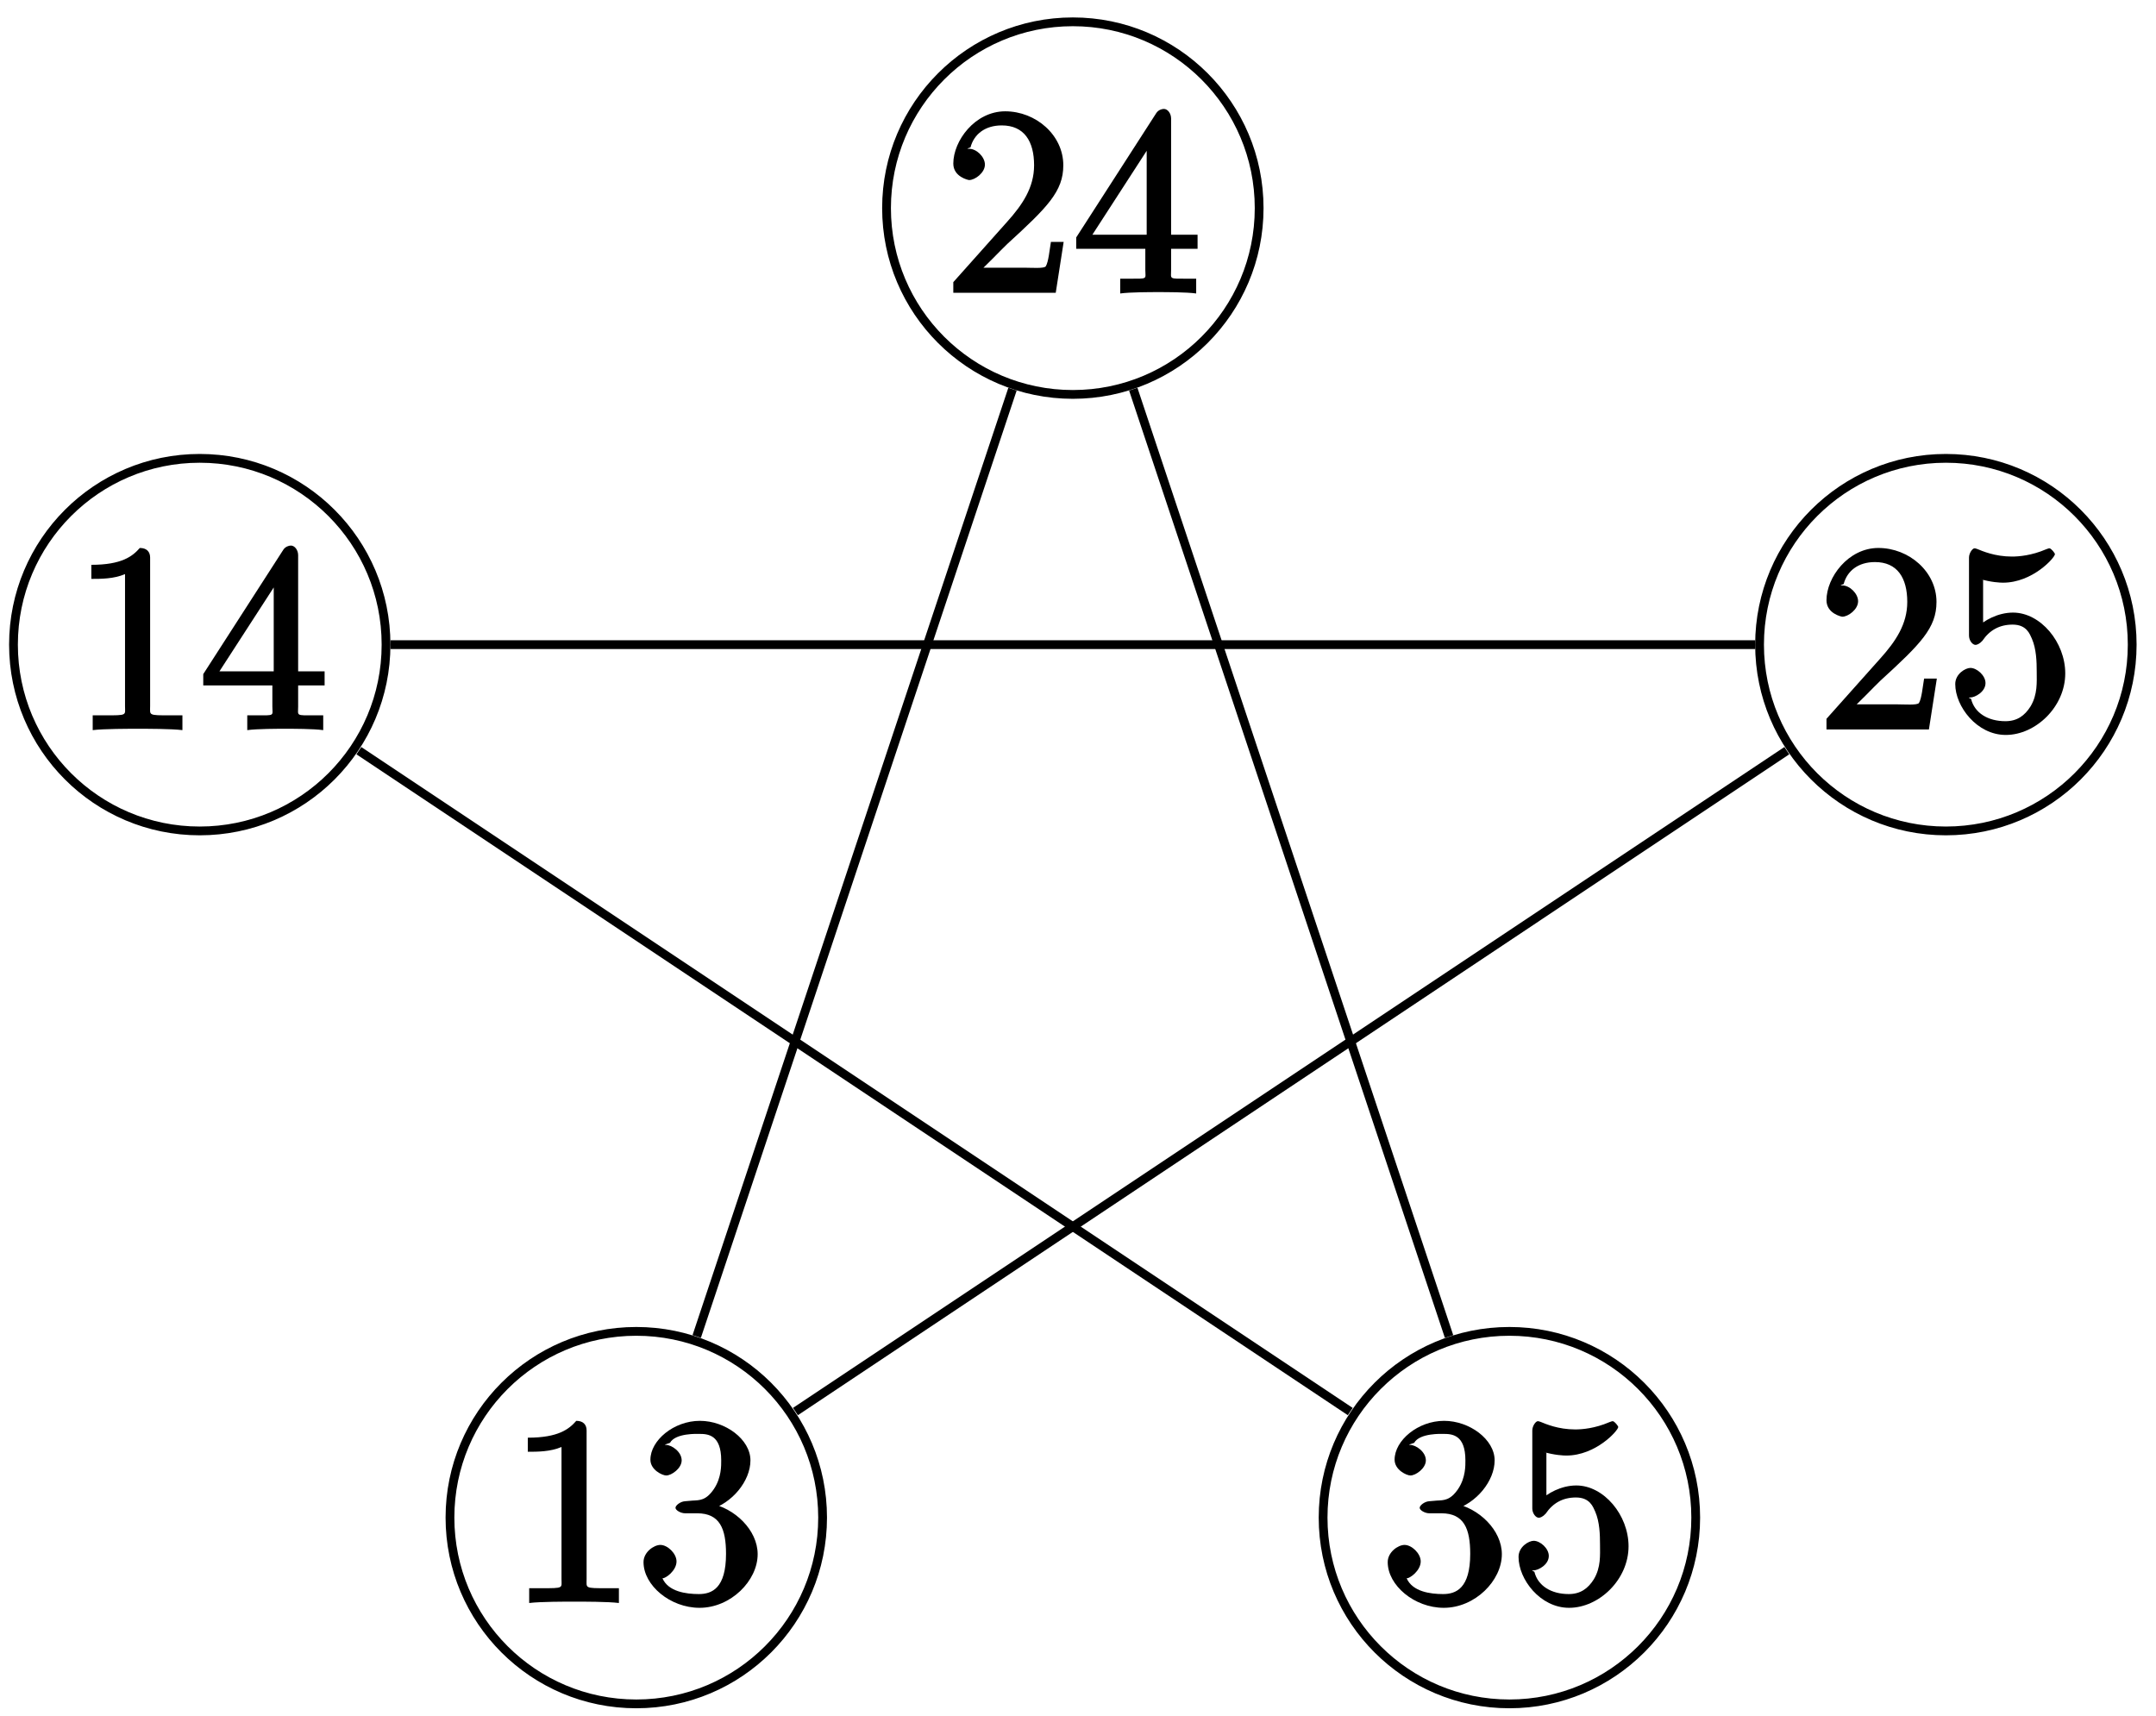
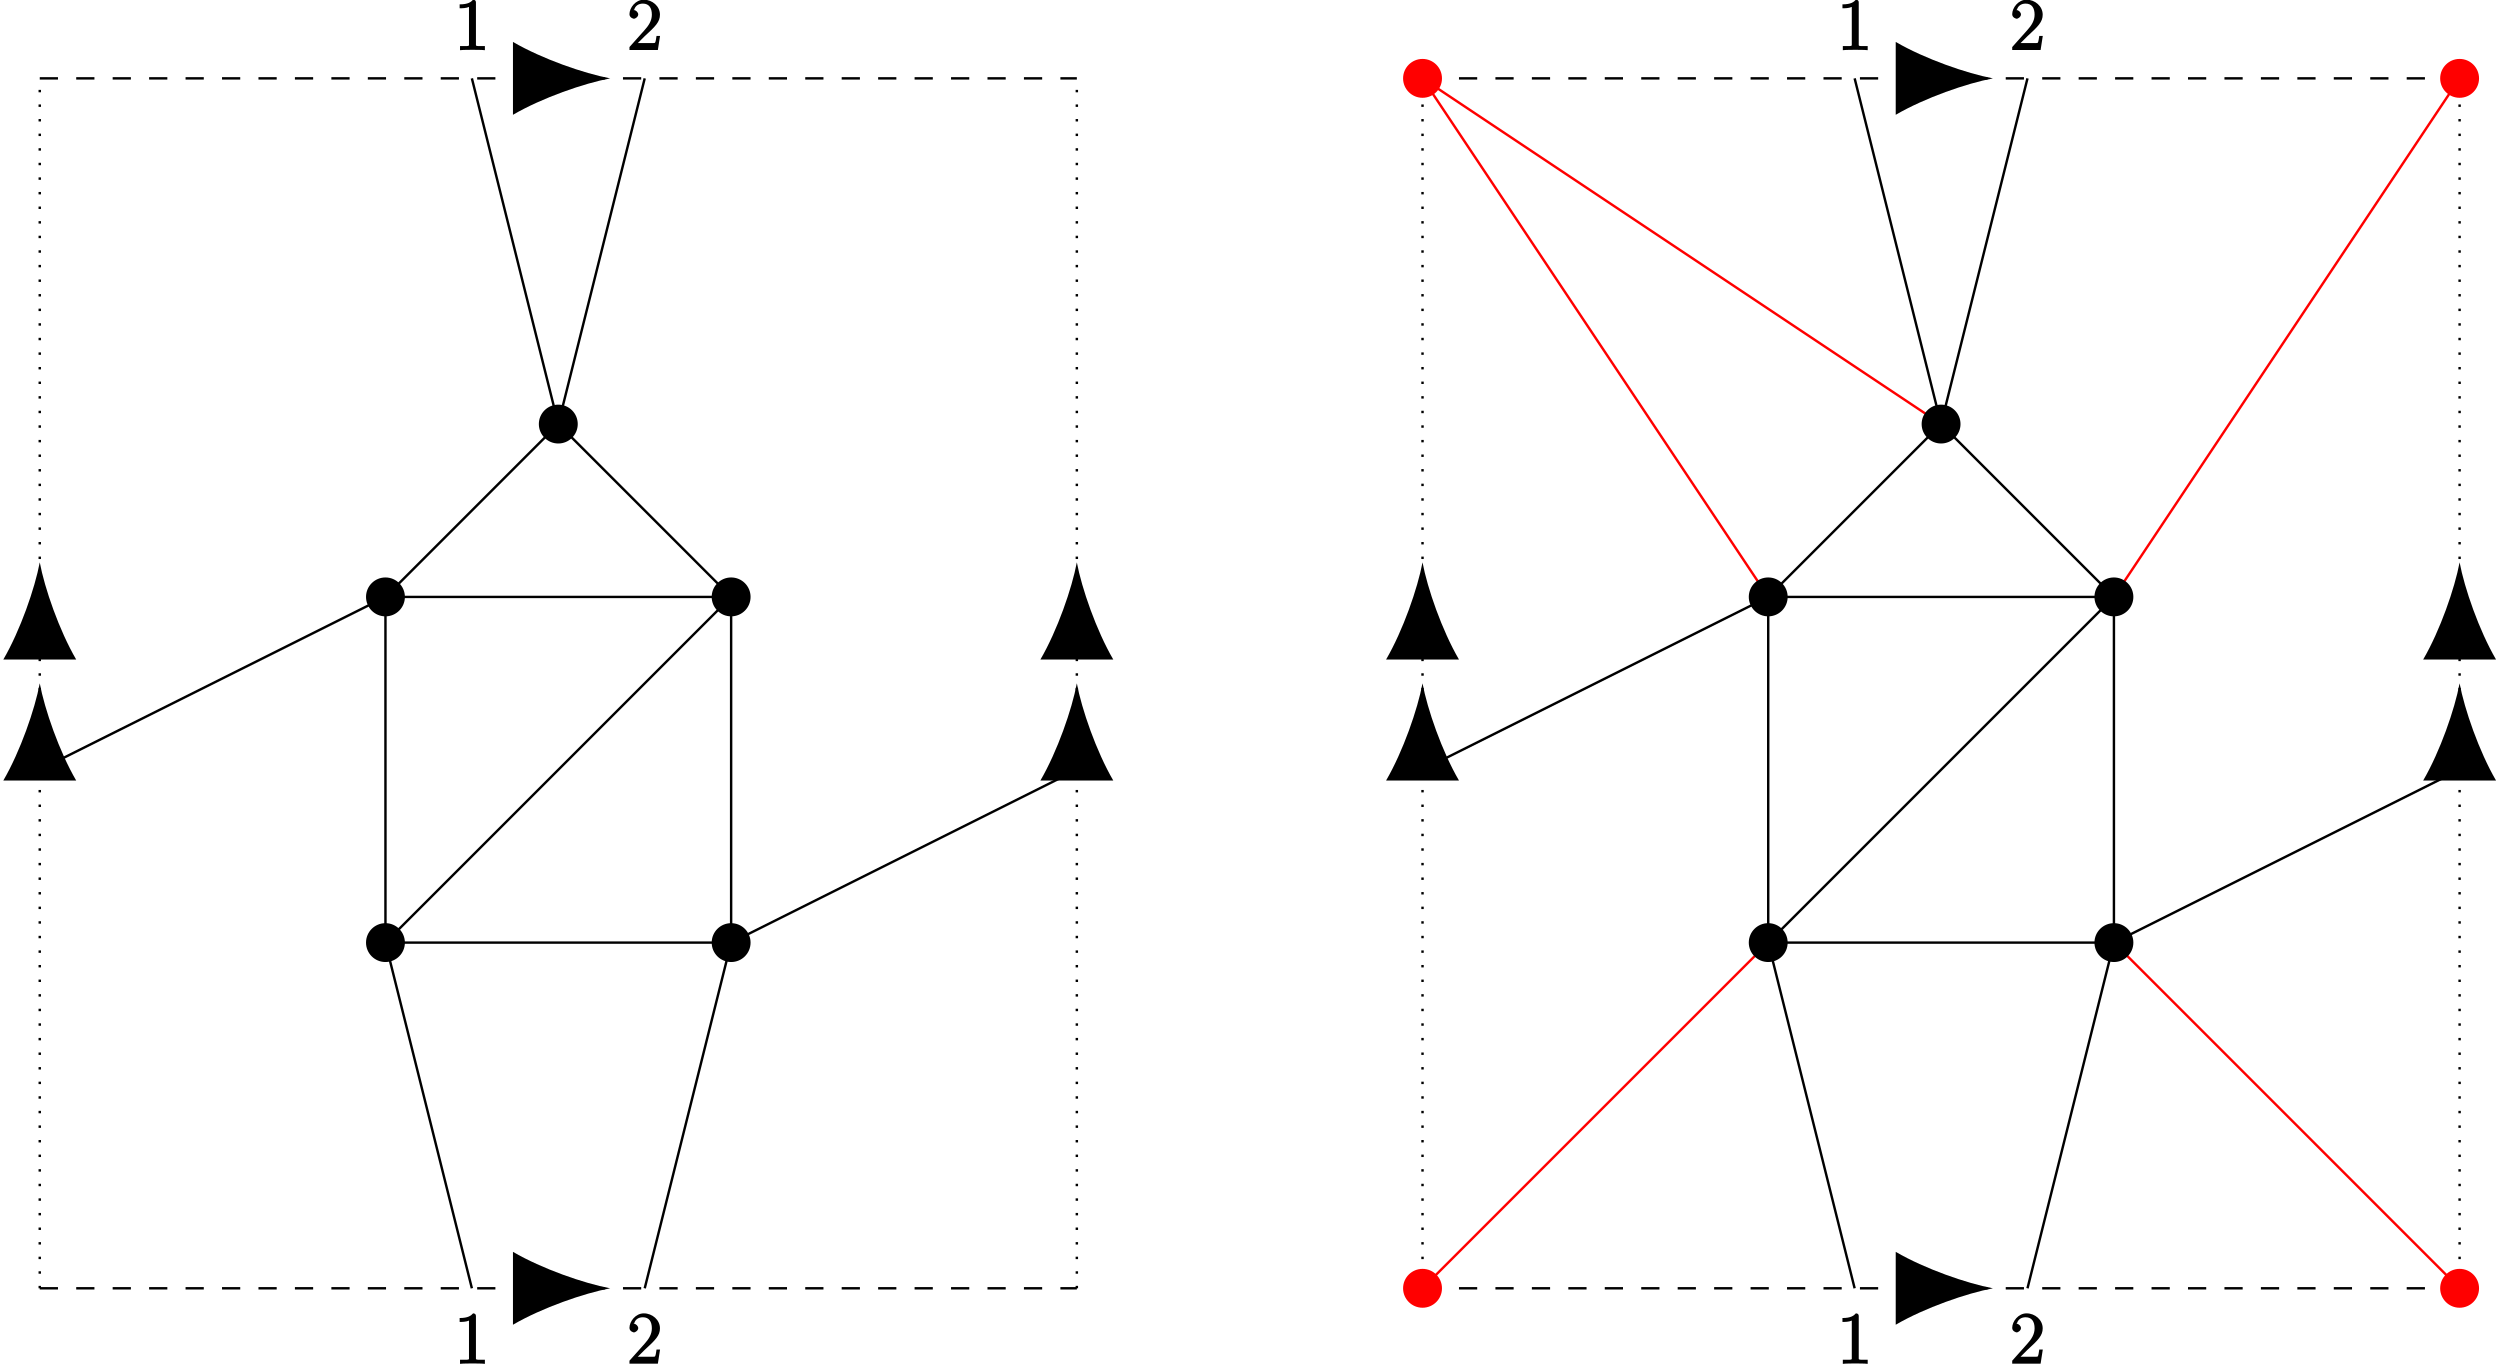
- <svg xmlns="http://www.w3.org/2000/svg" xmlns:xlink="http://www.w3.org/1999/xlink" width="98pt" height="78pt" viewBox="0 0 98 78" version="1.1">
+ <svg xmlns="http://www.w3.org/2000/svg" xmlns:xlink="http://www.w3.org/1999/xlink" width="410pt" height="224pt" viewBox="0 0 410 224" version="1.1">
  <defs>
    <g>
      <symbol overflow="visible" id="glyph0-0">
        <path style="stroke:none;" d="" />
      </symbol>
      <symbol overflow="visible" id="glyph0-1">
        <path style="stroke:none;" d="M 3.594 -7.812 C 3.594 -8.078 3.438 -8.25 3.125 -8.25 C 2.797 -7.875 2.312 -7.484 0.922 -7.484 L 0.922 -6.844 C 1.359 -6.844 1.953 -6.844 2.453 -7.062 L 2.453 -1.062 C 2.453 -0.641 2.578 -0.641 1.531 -0.641 L 0.984 -0.641 L 0.984 0.031 C 1.484 -0.031 2.641 -0.031 3.031 -0.031 C 3.438 -0.031 4.578 -0.031 5.062 0.031 L 5.062 -0.641 L 4.531 -0.641 C 3.484 -0.641 3.594 -0.641 3.594 -1.062 Z M 3.594 -7.812 " />
      </symbol>
      <symbol overflow="visible" id="glyph0-2">
-         <path style="stroke:none;" d="M 2.203 -4.594 C 2 -4.578 1.781 -4.406 1.781 -4.297 C 1.781 -4.188 2.016 -4.047 2.219 -4.047 L 2.766 -4.047 C 3.797 -4.047 4.078 -3.344 4.078 -2.203 C 4.078 -0.641 3.438 -0.375 2.844 -0.375 C 2.266 -0.375 1.453 -0.484 1.188 -1.094 C 1.328 -1.078 1.828 -1.438 1.828 -1.859 C 1.828 -2.219 1.422 -2.609 1.094 -2.609 C 0.797 -2.609 0.328 -2.281 0.328 -1.828 C 0.328 -0.766 1.547 0.25 2.875 0.25 C 4.297 0.25 5.516 -0.984 5.516 -2.188 C 5.516 -3.281 4.469 -4.297 3.328 -4.5 L 3.328 -4.203 C 4.359 -4.5 5.188 -5.516 5.188 -6.453 C 5.188 -7.406 4.047 -8.25 2.891 -8.25 C 1.703 -8.25 0.641 -7.359 0.641 -6.484 C 0.641 -6.016 1.188 -5.766 1.359 -5.766 C 1.609 -5.766 2.062 -6.094 2.062 -6.453 C 2.062 -6.844 1.609 -7.156 1.344 -7.156 C 1.281 -7.156 1.25 -7.156 1.531 -7.25 C 1.781 -7.703 2.797 -7.656 2.859 -7.656 C 3.25 -7.656 3.859 -7.625 3.859 -6.453 C 3.859 -6.234 3.875 -5.672 3.531 -5.156 C 3.172 -4.625 2.875 -4.641 2.562 -4.625 Z M 2.203 -4.594 " />
-       </symbol>
-       <symbol overflow="visible" id="glyph0-3">
-         <path style="stroke:none;" d="M 4.469 -7.922 C 4.469 -8.156 4.312 -8.359 4.141 -8.359 C 4.047 -8.359 3.891 -8.312 3.797 -8.172 L 0.156 -2.516 L 0.156 -2 L 3.297 -2 L 3.297 -1.047 C 3.297 -0.609 3.438 -0.641 2.562 -0.641 L 2.156 -0.641 L 2.156 0.031 C 2.609 -0.031 3.547 -0.031 3.891 -0.031 C 4.219 -0.031 5.172 -0.031 5.609 0.031 L 5.609 -0.641 L 5.219 -0.641 C 4.344 -0.641 4.469 -0.609 4.469 -1.047 L 4.469 -2 L 5.672 -2 L 5.672 -2.641 L 4.469 -2.641 Z M 3.359 -7 L 3.359 -2.641 L 0.891 -2.641 L 3.641 -6.891 Z M 3.359 -7 " />
-       </symbol>
-       <symbol overflow="visible" id="glyph0-4">
        <path style="stroke:none;" d="M 5.266 -2.312 L 4.859 -2.312 C 4.797 -1.953 4.75 -1.406 4.625 -1.203 C 4.547 -1.094 3.984 -1.141 3.625 -1.141 L 1.406 -1.141 L 1.516 -0.891 C 1.844 -1.156 2.562 -1.922 2.875 -2.219 C 4.703 -3.891 5.422 -4.609 5.422 -5.797 C 5.422 -7.172 4.172 -8.25 2.781 -8.25 C 1.406 -8.25 0.422 -6.906 0.422 -5.875 C 0.422 -5.266 1.109 -5.125 1.141 -5.125 C 1.406 -5.125 1.859 -5.453 1.859 -5.828 C 1.859 -6.172 1.484 -6.547 1.141 -6.547 C 1.047 -6.547 1.016 -6.547 1.203 -6.609 C 1.359 -7.203 1.859 -7.609 2.625 -7.609 C 3.641 -7.609 4.094 -6.891 4.094 -5.797 C 4.094 -4.781 3.562 -4 2.875 -3.234 L 0.422 -0.484 L 0.422 0 L 5.078 0 L 5.438 -2.312 Z M 5.266 -2.312 " />
-       </symbol>
-       <symbol overflow="visible" id="glyph0-5">
-         <path style="stroke:none;" d="M 1.531 -6.844 C 2.047 -6.688 2.469 -6.672 2.594 -6.672 C 3.938 -6.672 4.953 -7.812 4.953 -7.969 C 4.953 -8.016 4.781 -8.234 4.703 -8.234 C 4.688 -8.234 4.656 -8.234 4.547 -8.188 C 3.891 -7.906 3.312 -7.859 3 -7.859 C 2.219 -7.859 1.656 -8.109 1.422 -8.203 C 1.344 -8.234 1.312 -8.234 1.297 -8.234 C 1.203 -8.234 1.047 -8.016 1.047 -7.812 L 1.047 -4.266 C 1.047 -4.047 1.203 -3.844 1.344 -3.844 C 1.406 -3.844 1.531 -3.891 1.656 -4.031 C 1.984 -4.516 2.438 -4.766 3.031 -4.766 C 3.672 -4.766 3.812 -4.328 3.906 -4.125 C 4.109 -3.656 4.125 -3.078 4.125 -2.625 C 4.125 -2.156 4.172 -1.594 3.844 -1.047 C 3.578 -0.625 3.234 -0.375 2.703 -0.375 C 1.906 -0.375 1.297 -0.75 1.141 -1.391 C 0.984 -1.453 1.047 -1.453 1.109 -1.453 C 1.312 -1.453 1.797 -1.703 1.797 -2.109 C 1.797 -2.453 1.406 -2.797 1.109 -2.797 C 0.891 -2.797 0.422 -2.531 0.422 -2.062 C 0.422 -1.047 1.406 0.25 2.719 0.25 C 4.078 0.25 5.422 -1.031 5.422 -2.547 C 5.422 -3.969 4.297 -5.312 3.047 -5.312 C 2.359 -5.312 1.719 -4.953 1.406 -4.625 L 1.688 -4.516 L 1.688 -6.797 Z M 1.531 -6.844 " />
      </symbol>
    </g>
  </defs>
  <g id="surface1">
-     <path style="fill:none;stroke-width:0.399;stroke-linecap:butt;stroke-linejoin:miter;stroke:rgb(0%,0%,0%);stroke-opacity:1;stroke-miterlimit:10;" d="M 28.311 0.002 C 28.311 4.678 24.522 8.467 19.842 8.467 C 15.166 8.467 11.373 4.678 11.373 0.002 C 11.373 -4.678 15.166 -8.467 19.842 -8.467 C 24.522 -8.467 28.311 -4.678 28.311 0.002 Z M 28.311 0.002 " transform="matrix(1,0,0,-1,9.08,68.99)" />
+     <path style="fill:none;stroke-width:0.399;stroke-linecap:butt;stroke-linejoin:miter;stroke:rgb(0%,0%,0%);stroke-opacity:1;stroke-dasharray:2.989,2.989;stroke-miterlimit:10;" d="M -0 -0.001 L 170.082 -0.001 " transform="matrix(1,0,0,-1,6.52,211.28)" />
+     <path style=" stroke:none;fill-rule:nonzero;fill:rgb(0%,0%,0%);fill-opacity:1;" d="M 100.066 211.281 C 95.812 210.484 88.906 208.094 84.125 205.301 L 84.125 217.258 C 88.906 214.469 95.812 212.078 100.066 211.281 " />
+     <path style="fill:none;stroke-width:0.399;stroke-linecap:butt;stroke-linejoin:miter;stroke:rgb(0%,0%,0%);stroke-opacity:1;stroke-dasharray:2.989,2.989;stroke-miterlimit:10;" d="M -0 198.428 L 170.082 198.428 " transform="matrix(1,0,0,-1,6.52,211.28)" />
+     <path style=" stroke:none;fill-rule:nonzero;fill:rgb(0%,0%,0%);fill-opacity:1;" d="M 100.066 12.852 C 95.812 12.055 88.906 9.664 84.125 6.875 L 84.125 18.828 C 88.906 16.039 95.812 13.648 100.066 12.852 " />
+     <path style="fill:none;stroke-width:0.399;stroke-linecap:butt;stroke-linejoin:miter;stroke:rgb(0%,0%,0%);stroke-opacity:1;stroke-dasharray:0.399,1.993;stroke-miterlimit:10;" d="M -0 -0.001 L -0 198.428 " transform="matrix(1,0,0,-1,6.52,211.28)" />
+     <path style=" stroke:none;fill-rule:nonzero;fill:rgb(0%,0%,0%);fill-opacity:1;" d="M 6.52 112.066 C 5.723 116.316 3.332 123.223 0.543 128.008 L 12.496 128.008 C 9.707 123.223 7.316 116.316 6.52 112.066 " />
+     <path style=" stroke:none;fill-rule:nonzero;fill:rgb(0%,0%,0%);fill-opacity:1;" d="M 6.52 92.223 C 5.723 96.473 3.332 103.379 0.543 108.164 L 12.496 108.164 C 9.707 103.379 7.316 96.473 6.52 92.223 " />
+     <path style="fill:none;stroke-width:0.399;stroke-linecap:butt;stroke-linejoin:miter;stroke:rgb(0%,0%,0%);stroke-opacity:1;stroke-dasharray:0.399,1.993;stroke-miterlimit:10;" d="M 170.082 -0.001 L 170.082 198.428 " transform="matrix(1,0,0,-1,6.52,211.28)" />
+     <path style=" stroke:none;fill-rule:nonzero;fill:rgb(0%,0%,0%);fill-opacity:1;" d="M 176.602 112.066 C 175.805 116.316 173.414 123.223 170.625 128.008 L 182.578 128.008 C 179.789 123.223 177.398 116.316 176.602 112.066 " />
+     <path style=" stroke:none;fill-rule:nonzero;fill:rgb(0%,0%,0%);fill-opacity:1;" d="M 176.602 92.223 C 175.805 96.473 173.414 103.379 170.625 108.164 L 182.578 108.164 C 179.789 103.379 177.398 96.473 176.602 92.223 " />
+     <path style="fill-rule:nonzero;fill:rgb(0%,0%,0%);fill-opacity:1;stroke-width:0.399;stroke-linecap:butt;stroke-linejoin:miter;stroke:rgb(0%,0%,0%);stroke-opacity:1;stroke-miterlimit:10;" d="M 59.683 56.694 C 59.683 58.343 58.343 59.682 56.695 59.682 C 55.042 59.682 53.707 58.343 53.707 56.694 C 53.707 55.042 55.042 53.706 56.695 53.706 C 58.343 53.706 59.683 55.042 59.683 56.694 Z M 59.683 56.694 " transform="matrix(1,0,0,-1,6.52,211.28)" />
+     <path style="fill-rule:nonzero;fill:rgb(0%,0%,0%);fill-opacity:1;stroke-width:0.399;stroke-linecap:butt;stroke-linejoin:miter;stroke:rgb(0%,0%,0%);stroke-opacity:1;stroke-miterlimit:10;" d="M 59.683 113.385 C 59.683 115.038 58.343 116.378 56.695 116.378 C 55.042 116.378 53.707 115.038 53.707 113.385 C 53.707 111.737 55.042 110.397 56.695 110.397 C 58.343 110.397 59.683 111.737 59.683 113.385 Z M 59.683 113.385 " transform="matrix(1,0,0,-1,6.52,211.28)" />
+     <path style="fill-rule:nonzero;fill:rgb(0%,0%,0%);fill-opacity:1;stroke-width:0.399;stroke-linecap:butt;stroke-linejoin:miter;stroke:rgb(0%,0%,0%);stroke-opacity:1;stroke-miterlimit:10;" d="M 116.375 56.694 C 116.375 58.343 115.039 59.682 113.386 59.682 C 111.738 59.682 110.398 58.343 110.398 56.694 C 110.398 55.042 111.738 53.706 113.386 53.706 C 115.039 53.706 116.375 55.042 116.375 56.694 Z M 116.375 56.694 " transform="matrix(1,0,0,-1,6.52,211.28)" />
+     <path style="fill-rule:nonzero;fill:rgb(0%,0%,0%);fill-opacity:1;stroke-width:0.399;stroke-linecap:butt;stroke-linejoin:miter;stroke:rgb(0%,0%,0%);stroke-opacity:1;stroke-miterlimit:10;" d="M 116.375 113.385 C 116.375 115.038 115.039 116.378 113.386 116.378 C 111.738 116.378 110.398 115.038 110.398 113.385 C 110.398 111.737 111.738 110.397 113.386 110.397 C 115.039 110.397 116.375 111.737 116.375 113.385 Z M 116.375 113.385 " transform="matrix(1,0,0,-1,6.52,211.28)" />
+     <path style="fill-rule:nonzero;fill:rgb(0%,0%,0%);fill-opacity:1;stroke-width:0.399;stroke-linecap:butt;stroke-linejoin:miter;stroke:rgb(0%,0%,0%);stroke-opacity:1;stroke-miterlimit:10;" d="M 88.031 141.733 C 88.031 143.385 86.691 144.721 85.039 144.721 C 83.39 144.721 82.05 143.385 82.05 141.733 C 82.05 140.085 83.39 138.745 85.039 138.745 C 86.691 138.745 88.031 140.085 88.031 141.733 Z M 88.031 141.733 " transform="matrix(1,0,0,-1,6.52,211.28)" />
+     <path style="fill:none;stroke-width:0.399;stroke-linecap:butt;stroke-linejoin:miter;stroke:rgb(0%,0%,0%);stroke-opacity:1;stroke-miterlimit:10;" d="M 56.695 56.694 L 56.695 113.385 L 113.386 113.385 L 113.386 56.694 L 56.695 56.694 L 113.386 113.385 " transform="matrix(1,0,0,-1,6.52,211.28)" />
+     <path style="fill:none;stroke-width:0.399;stroke-linecap:butt;stroke-linejoin:miter;stroke:rgb(0%,0%,0%);stroke-opacity:1;stroke-miterlimit:10;" d="M 56.695 56.694 L 70.867 -0.001 " transform="matrix(1,0,0,-1,6.52,211.28)" />
+     <path style="fill:none;stroke-width:0.399;stroke-linecap:butt;stroke-linejoin:miter;stroke:rgb(0%,0%,0%);stroke-opacity:1;stroke-miterlimit:10;" d="M 99.214 -0.001 L 113.386 56.694 " transform="matrix(1,0,0,-1,6.52,211.28)" />
+     <path style="fill:none;stroke-width:0.399;stroke-linecap:butt;stroke-linejoin:miter;stroke:rgb(0%,0%,0%);stroke-opacity:1;stroke-miterlimit:10;" d="M 70.867 198.428 L 85.039 141.733 L 99.214 198.428 " transform="matrix(1,0,0,-1,6.52,211.28)" />
+     <path style="fill:none;stroke-width:0.399;stroke-linecap:butt;stroke-linejoin:miter;stroke:rgb(0%,0%,0%);stroke-opacity:1;stroke-miterlimit:10;" d="M 56.695 113.385 L 85.039 141.733 L 113.386 113.385 " transform="matrix(1,0,0,-1,6.52,211.28)" />
+     <path style="fill:none;stroke-width:0.399;stroke-linecap:butt;stroke-linejoin:miter;stroke:rgb(0%,0%,0%);stroke-opacity:1;stroke-miterlimit:10;" d="M 113.386 56.694 L 170.082 85.042 " transform="matrix(1,0,0,-1,6.52,211.28)" />
+     <path style="fill:none;stroke-width:0.399;stroke-linecap:butt;stroke-linejoin:miter;stroke:rgb(0%,0%,0%);stroke-opacity:1;stroke-miterlimit:10;" d="M -0 85.042 L 56.695 113.385 " transform="matrix(1,0,0,-1,6.52,211.28)" />
    <g style="fill:rgb(0%,0%,0%);fill-opacity:1;">
-       <use xlink:href="#glyph0-1" x="23.07" y="72.84" />
-       <use xlink:href="#glyph0-2" x="28.923" y="72.84" />
+       <use xlink:href="#glyph0-1" x="74.46" y="223.64" />
    </g>
-     <path style="fill:none;stroke-width:0.399;stroke-linecap:butt;stroke-linejoin:miter;stroke:rgb(0%,0%,0%);stroke-opacity:1;stroke-miterlimit:10;" d="M 8.467 39.685 C 8.467 44.361 4.678 48.154 -0.002 48.154 C -4.678 48.154 -8.467 44.361 -8.467 39.685 C -8.467 35.01 -4.678 31.217 -0.002 31.217 C 4.678 31.217 8.467 35.01 8.467 39.685 Z M 8.467 39.685 " transform="matrix(1,0,0,-1,9.08,68.99)" />
    <g style="fill:rgb(0%,0%,0%);fill-opacity:1;">
-       <use xlink:href="#glyph0-1" x="3.23" y="33.16" />
-       <use xlink:href="#glyph0-3" x="9.083" y="33.16" />
+       <use xlink:href="#glyph0-2" x="102.81" y="223.64" />
    </g>
-     <path style="fill:none;stroke-width:0.399;stroke-linecap:butt;stroke-linejoin:miter;stroke:rgb(0%,0%,0%);stroke-opacity:1;stroke-miterlimit:10;" d="M 48.154 59.529 C 48.154 64.205 44.361 67.998 39.686 67.998 C 35.01 67.998 31.217 64.205 31.217 59.529 C 31.217 54.849 35.01 51.06 39.686 51.06 C 44.361 51.06 48.154 54.849 48.154 59.529 Z M 48.154 59.529 " transform="matrix(1,0,0,-1,9.08,68.99)" />
    <g style="fill:rgb(0%,0%,0%);fill-opacity:1;">
-       <use xlink:href="#glyph0-4" x="42.91" y="13.31" />
-       <use xlink:href="#glyph0-3" x="48.763" y="13.31" />
+       <use xlink:href="#glyph0-1" x="74.46" y="8.2" />
    </g>
-     <path style="fill:none;stroke-width:0.399;stroke-linecap:butt;stroke-linejoin:miter;stroke:rgb(0%,0%,0%);stroke-opacity:1;stroke-miterlimit:10;" d="M 87.838 39.685 C 87.838 44.361 84.049 48.154 79.369 48.154 C 74.693 48.154 70.9 44.361 70.9 39.685 C 70.9 35.01 74.693 31.217 79.369 31.217 C 84.049 31.217 87.838 35.01 87.838 39.685 Z M 87.838 39.685 " transform="matrix(1,0,0,-1,9.08,68.99)" />
    <g style="fill:rgb(0%,0%,0%);fill-opacity:1;">
-       <use xlink:href="#glyph0-4" x="82.6" y="33.16" />
-       <use xlink:href="#glyph0-5" x="88.453" y="33.16" />
+       <use xlink:href="#glyph0-2" x="102.81" y="8.2" />
    </g>
-     <path style="fill:none;stroke-width:0.399;stroke-linecap:butt;stroke-linejoin:miter;stroke:rgb(0%,0%,0%);stroke-opacity:1;stroke-miterlimit:10;" d="M 67.998 0.002 C 67.998 4.678 64.205 8.467 59.529 8.467 C 54.85 8.467 51.061 4.678 51.061 0.002 C 51.061 -4.678 54.85 -8.467 59.529 -8.467 C 64.205 -8.467 67.998 -4.678 67.998 0.002 Z M 67.998 0.002 " transform="matrix(1,0,0,-1,9.08,68.99)" />
+     <path style="fill:none;stroke-width:0.399;stroke-linecap:butt;stroke-linejoin:miter;stroke:rgb(0%,0%,0%);stroke-opacity:1;stroke-dasharray:2.989,2.989;stroke-miterlimit:10;" d="M 226.773 -0.001 L 396.855 -0.001 " transform="matrix(1,0,0,-1,6.52,211.28)" />
+     <path style=" stroke:none;fill-rule:nonzero;fill:rgb(0%,0%,0%);fill-opacity:1;" d="M 326.84 211.281 C 322.59 210.484 315.68 208.094 310.898 205.301 L 310.898 217.258 C 315.68 214.469 322.59 212.078 326.84 211.281 " />
+     <path style="fill:none;stroke-width:0.399;stroke-linecap:butt;stroke-linejoin:miter;stroke:rgb(0%,0%,0%);stroke-opacity:1;stroke-dasharray:2.989,2.989;stroke-miterlimit:10;" d="M 226.773 198.428 L 396.855 198.428 " transform="matrix(1,0,0,-1,6.52,211.28)" />
+     <path style=" stroke:none;fill-rule:nonzero;fill:rgb(0%,0%,0%);fill-opacity:1;" d="M 326.84 12.852 C 322.59 12.055 315.68 9.664 310.898 6.875 L 310.898 18.828 C 315.68 16.039 322.59 13.648 326.84 12.852 " />
+     <path style="fill:none;stroke-width:0.399;stroke-linecap:butt;stroke-linejoin:miter;stroke:rgb(0%,0%,0%);stroke-opacity:1;stroke-dasharray:0.399,1.993;stroke-miterlimit:10;" d="M 226.773 -0.001 L 226.773 198.428 " transform="matrix(1,0,0,-1,6.52,211.28)" />
+     <path style=" stroke:none;fill-rule:nonzero;fill:rgb(0%,0%,0%);fill-opacity:1;" d="M 233.293 112.066 C 232.496 116.316 230.105 123.223 227.316 128.008 L 239.273 128.008 C 236.484 123.223 234.09 116.316 233.293 112.066 " />
+     <path style=" stroke:none;fill-rule:nonzero;fill:rgb(0%,0%,0%);fill-opacity:1;" d="M 233.293 92.223 C 232.496 96.473 230.105 103.379 227.316 108.164 L 239.273 108.164 C 236.484 103.379 234.09 96.473 233.293 92.223 " />
+     <path style="fill:none;stroke-width:0.399;stroke-linecap:butt;stroke-linejoin:miter;stroke:rgb(0%,0%,0%);stroke-opacity:1;stroke-dasharray:0.399,1.993;stroke-miterlimit:10;" d="M 396.855 -0.001 L 396.855 198.428 " transform="matrix(1,0,0,-1,6.52,211.28)" />
+     <path style=" stroke:none;fill-rule:nonzero;fill:rgb(0%,0%,0%);fill-opacity:1;" d="M 403.375 112.066 C 402.578 116.316 400.188 123.223 397.398 128.008 L 409.352 128.008 C 406.562 123.223 404.172 116.316 403.375 112.066 " />
+     <path style=" stroke:none;fill-rule:nonzero;fill:rgb(0%,0%,0%);fill-opacity:1;" d="M 403.375 92.223 C 402.578 96.473 400.188 103.379 397.398 108.164 L 409.352 108.164 C 406.562 103.379 404.172 96.473 403.375 92.223 " />
+     <path style="fill-rule:nonzero;fill:rgb(100%,0%,0%);fill-opacity:1;stroke-width:0.399;stroke-linecap:butt;stroke-linejoin:miter;stroke:rgb(100%,0%,0%);stroke-opacity:1;stroke-miterlimit:10;" d="M 229.765 -0.001 C 229.765 1.651 228.425 2.987 226.773 2.987 C 225.125 2.987 223.785 1.651 223.785 -0.001 C 223.785 -1.65 225.125 -2.99 226.773 -2.99 C 228.425 -2.99 229.765 -1.65 229.765 -0.001 Z M 229.765 -0.001 " transform="matrix(1,0,0,-1,6.52,211.28)" />
+     <path style="fill-rule:nonzero;fill:rgb(100%,0%,0%);fill-opacity:1;stroke-width:0.399;stroke-linecap:butt;stroke-linejoin:miter;stroke:rgb(100%,0%,0%);stroke-opacity:1;stroke-miterlimit:10;" d="M 399.843 -0.001 C 399.843 1.651 398.507 2.987 396.855 2.987 C 395.207 2.987 393.867 1.651 393.867 -0.001 C 393.867 -1.65 395.207 -2.99 396.855 -2.99 C 398.507 -2.99 399.843 -1.65 399.843 -0.001 Z M 399.843 -0.001 " transform="matrix(1,0,0,-1,6.52,211.28)" />
+     <path style="fill-rule:nonzero;fill:rgb(100%,0%,0%);fill-opacity:1;stroke-width:0.399;stroke-linecap:butt;stroke-linejoin:miter;stroke:rgb(100%,0%,0%);stroke-opacity:1;stroke-miterlimit:10;" d="M 399.843 198.428 C 399.843 200.077 398.507 201.417 396.855 201.417 C 395.207 201.417 393.867 200.077 393.867 198.428 C 393.867 196.776 395.207 195.44 396.855 195.44 C 398.507 195.44 399.843 196.776 399.843 198.428 Z M 399.843 198.428 " transform="matrix(1,0,0,-1,6.52,211.28)" />
+     <path style="fill-rule:nonzero;fill:rgb(100%,0%,0%);fill-opacity:1;stroke-width:0.399;stroke-linecap:butt;stroke-linejoin:miter;stroke:rgb(100%,0%,0%);stroke-opacity:1;stroke-miterlimit:10;" d="M 229.765 198.428 C 229.765 200.077 228.425 201.417 226.773 201.417 C 225.125 201.417 223.785 200.077 223.785 198.428 C 223.785 196.776 225.125 195.44 226.773 195.44 C 228.425 195.44 229.765 196.776 229.765 198.428 Z M 229.765 198.428 " transform="matrix(1,0,0,-1,6.52,211.28)" />
+     <path style="fill:none;stroke-width:0.399;stroke-linecap:butt;stroke-linejoin:miter;stroke:rgb(100%,0%,0%);stroke-opacity:1;stroke-miterlimit:10;" d="M 226.773 -0.001 L 283.468 56.694 " transform="matrix(1,0,0,-1,6.52,211.28)" />
+     <path style="fill:none;stroke-width:0.399;stroke-linecap:butt;stroke-linejoin:miter;stroke:rgb(100%,0%,0%);stroke-opacity:1;stroke-miterlimit:10;" d="M 396.855 -0.001 L 340.164 56.694 " transform="matrix(1,0,0,-1,6.52,211.28)" />
+     <path style="fill:none;stroke-width:0.399;stroke-linecap:butt;stroke-linejoin:miter;stroke:rgb(100%,0%,0%);stroke-opacity:1;stroke-miterlimit:10;" d="M 396.855 198.428 L 340.164 113.385 " transform="matrix(1,0,0,-1,6.52,211.28)" />
+     <path style="fill:none;stroke-width:0.399;stroke-linecap:butt;stroke-linejoin:miter;stroke:rgb(100%,0%,0%);stroke-opacity:1;stroke-miterlimit:10;" d="M 283.468 113.385 L 226.773 198.428 L 311.816 141.733 " transform="matrix(1,0,0,-1,6.52,211.28)" />
+     <path style="fill-rule:nonzero;fill:rgb(0%,0%,0%);fill-opacity:1;stroke-width:0.399;stroke-linecap:butt;stroke-linejoin:miter;stroke:rgb(0%,0%,0%);stroke-opacity:1;stroke-miterlimit:10;" d="M 286.457 56.694 C 286.457 58.343 285.121 59.682 283.468 59.682 C 281.816 59.682 280.48 58.343 280.48 56.694 C 280.48 55.042 281.816 53.706 283.468 53.706 C 285.121 53.706 286.457 55.042 286.457 56.694 Z M 286.457 56.694 " transform="matrix(1,0,0,-1,6.52,211.28)" />
+     <path style="fill-rule:nonzero;fill:rgb(0%,0%,0%);fill-opacity:1;stroke-width:0.399;stroke-linecap:butt;stroke-linejoin:miter;stroke:rgb(0%,0%,0%);stroke-opacity:1;stroke-miterlimit:10;" d="M 286.457 113.385 C 286.457 115.038 285.121 116.378 283.468 116.378 C 281.816 116.378 280.48 115.038 280.48 113.385 C 280.48 111.737 281.816 110.397 283.468 110.397 C 285.121 110.397 286.457 111.737 286.457 113.385 Z M 286.457 113.385 " transform="matrix(1,0,0,-1,6.52,211.28)" />
+     <path style="fill-rule:nonzero;fill:rgb(0%,0%,0%);fill-opacity:1;stroke-width:0.399;stroke-linecap:butt;stroke-linejoin:miter;stroke:rgb(0%,0%,0%);stroke-opacity:1;stroke-miterlimit:10;" d="M 343.152 56.694 C 343.152 58.343 341.812 59.682 340.164 59.682 C 338.511 59.682 337.171 58.343 337.171 56.694 C 337.171 55.042 338.511 53.706 340.164 53.706 C 341.812 53.706 343.152 55.042 343.152 56.694 Z M 343.152 56.694 " transform="matrix(1,0,0,-1,6.52,211.28)" />
+     <path style="fill-rule:nonzero;fill:rgb(0%,0%,0%);fill-opacity:1;stroke-width:0.399;stroke-linecap:butt;stroke-linejoin:miter;stroke:rgb(0%,0%,0%);stroke-opacity:1;stroke-miterlimit:10;" d="M 343.152 113.385 C 343.152 115.038 341.812 116.378 340.164 116.378 C 338.511 116.378 337.171 115.038 337.171 113.385 C 337.171 111.737 338.511 110.397 340.164 110.397 C 341.812 110.397 343.152 111.737 343.152 113.385 Z M 343.152 113.385 " transform="matrix(1,0,0,-1,6.52,211.28)" />
+     <path style="fill-rule:nonzero;fill:rgb(0%,0%,0%);fill-opacity:1;stroke-width:0.399;stroke-linecap:butt;stroke-linejoin:miter;stroke:rgb(0%,0%,0%);stroke-opacity:1;stroke-miterlimit:10;" d="M 314.804 141.733 C 314.804 143.385 313.464 144.721 311.816 144.721 C 310.164 144.721 308.828 143.385 308.828 141.733 C 308.828 140.085 310.164 138.745 311.816 138.745 C 313.464 138.745 314.804 140.085 314.804 141.733 Z M 314.804 141.733 " transform="matrix(1,0,0,-1,6.52,211.28)" />
+     <path style="fill:none;stroke-width:0.399;stroke-linecap:butt;stroke-linejoin:miter;stroke:rgb(0%,0%,0%);stroke-opacity:1;stroke-miterlimit:10;" d="M 283.468 56.694 L 283.468 113.385 L 340.164 113.385 L 340.164 56.694 L 283.468 56.694 L 340.164 113.385 " transform="matrix(1,0,0,-1,6.52,211.28)" />
+     <path style="fill:none;stroke-width:0.399;stroke-linecap:butt;stroke-linejoin:miter;stroke:rgb(0%,0%,0%);stroke-opacity:1;stroke-miterlimit:10;" d="M 283.468 56.694 L 297.64 -0.001 " transform="matrix(1,0,0,-1,6.52,211.28)" />
+     <path style="fill:none;stroke-width:0.399;stroke-linecap:butt;stroke-linejoin:miter;stroke:rgb(0%,0%,0%);stroke-opacity:1;stroke-miterlimit:10;" d="M 325.988 -0.001 L 340.164 56.694 " transform="matrix(1,0,0,-1,6.52,211.28)" />
+     <path style="fill:none;stroke-width:0.399;stroke-linecap:butt;stroke-linejoin:miter;stroke:rgb(0%,0%,0%);stroke-opacity:1;stroke-miterlimit:10;" d="M 297.64 198.428 L 311.816 141.733 L 325.988 198.428 " transform="matrix(1,0,0,-1,6.52,211.28)" />
+     <path style="fill:none;stroke-width:0.399;stroke-linecap:butt;stroke-linejoin:miter;stroke:rgb(0%,0%,0%);stroke-opacity:1;stroke-miterlimit:10;" d="M 283.468 113.385 L 311.816 141.733 L 340.164 113.385 " transform="matrix(1,0,0,-1,6.52,211.28)" />
+     <path style="fill:none;stroke-width:0.399;stroke-linecap:butt;stroke-linejoin:miter;stroke:rgb(0%,0%,0%);stroke-opacity:1;stroke-miterlimit:10;" d="M 340.164 56.694 L 396.855 85.042 " transform="matrix(1,0,0,-1,6.52,211.28)" />
+     <path style="fill:none;stroke-width:0.399;stroke-linecap:butt;stroke-linejoin:miter;stroke:rgb(0%,0%,0%);stroke-opacity:1;stroke-miterlimit:10;" d="M 226.773 85.042 L 283.468 113.385 " transform="matrix(1,0,0,-1,6.52,211.28)" />
    <g style="fill:rgb(0%,0%,0%);fill-opacity:1;">
-       <use xlink:href="#glyph0-2" x="62.75" y="72.84" />
-       <use xlink:href="#glyph0-5" x="68.603" y="72.84" />
+       <use xlink:href="#glyph0-1" x="301.24" y="223.64" />
    </g>
-     <path style="fill:none;stroke-width:0.399;stroke-linecap:butt;stroke-linejoin:miter;stroke:rgb(0%,0%,0%);stroke-opacity:1;stroke-miterlimit:10;" d="M 22.588 8.232 L 36.943 51.299 " transform="matrix(1,0,0,-1,9.08,68.99)" />
-     <path style="fill:none;stroke-width:0.399;stroke-linecap:butt;stroke-linejoin:miter;stroke:rgb(0%,0%,0%);stroke-opacity:1;stroke-miterlimit:10;" d="M 27.076 4.822 L 72.139 34.865 " transform="matrix(1,0,0,-1,9.08,68.99)" />
-     <path style="fill:none;stroke-width:0.399;stroke-linecap:butt;stroke-linejoin:miter;stroke:rgb(0%,0%,0%);stroke-opacity:1;stroke-miterlimit:10;" d="M 8.666 39.685 L 70.705 39.685 " transform="matrix(1,0,0,-1,9.08,68.99)" />
-     <path style="fill:none;stroke-width:0.399;stroke-linecap:butt;stroke-linejoin:miter;stroke:rgb(0%,0%,0%);stroke-opacity:1;stroke-miterlimit:10;" d="M 7.232 34.865 L 52.295 4.822 " transform="matrix(1,0,0,-1,9.08,68.99)" />
-     <path style="fill:none;stroke-width:0.399;stroke-linecap:butt;stroke-linejoin:miter;stroke:rgb(0%,0%,0%);stroke-opacity:1;stroke-miterlimit:10;" d="M 42.432 51.299 L 56.787 8.232 " transform="matrix(1,0,0,-1,9.08,68.99)" />
+     <g style="fill:rgb(0%,0%,0%);fill-opacity:1;">
+       <use xlink:href="#glyph0-2" x="329.58" y="223.64" />
+     </g>
+     <g style="fill:rgb(0%,0%,0%);fill-opacity:1;">
+       <use xlink:href="#glyph0-1" x="301.24" y="8.2" />
+     </g>
+     <g style="fill:rgb(0%,0%,0%);fill-opacity:1;">
+       <use xlink:href="#glyph0-2" x="329.58" y="8.2" />
+     </g>
  </g>
</svg>
